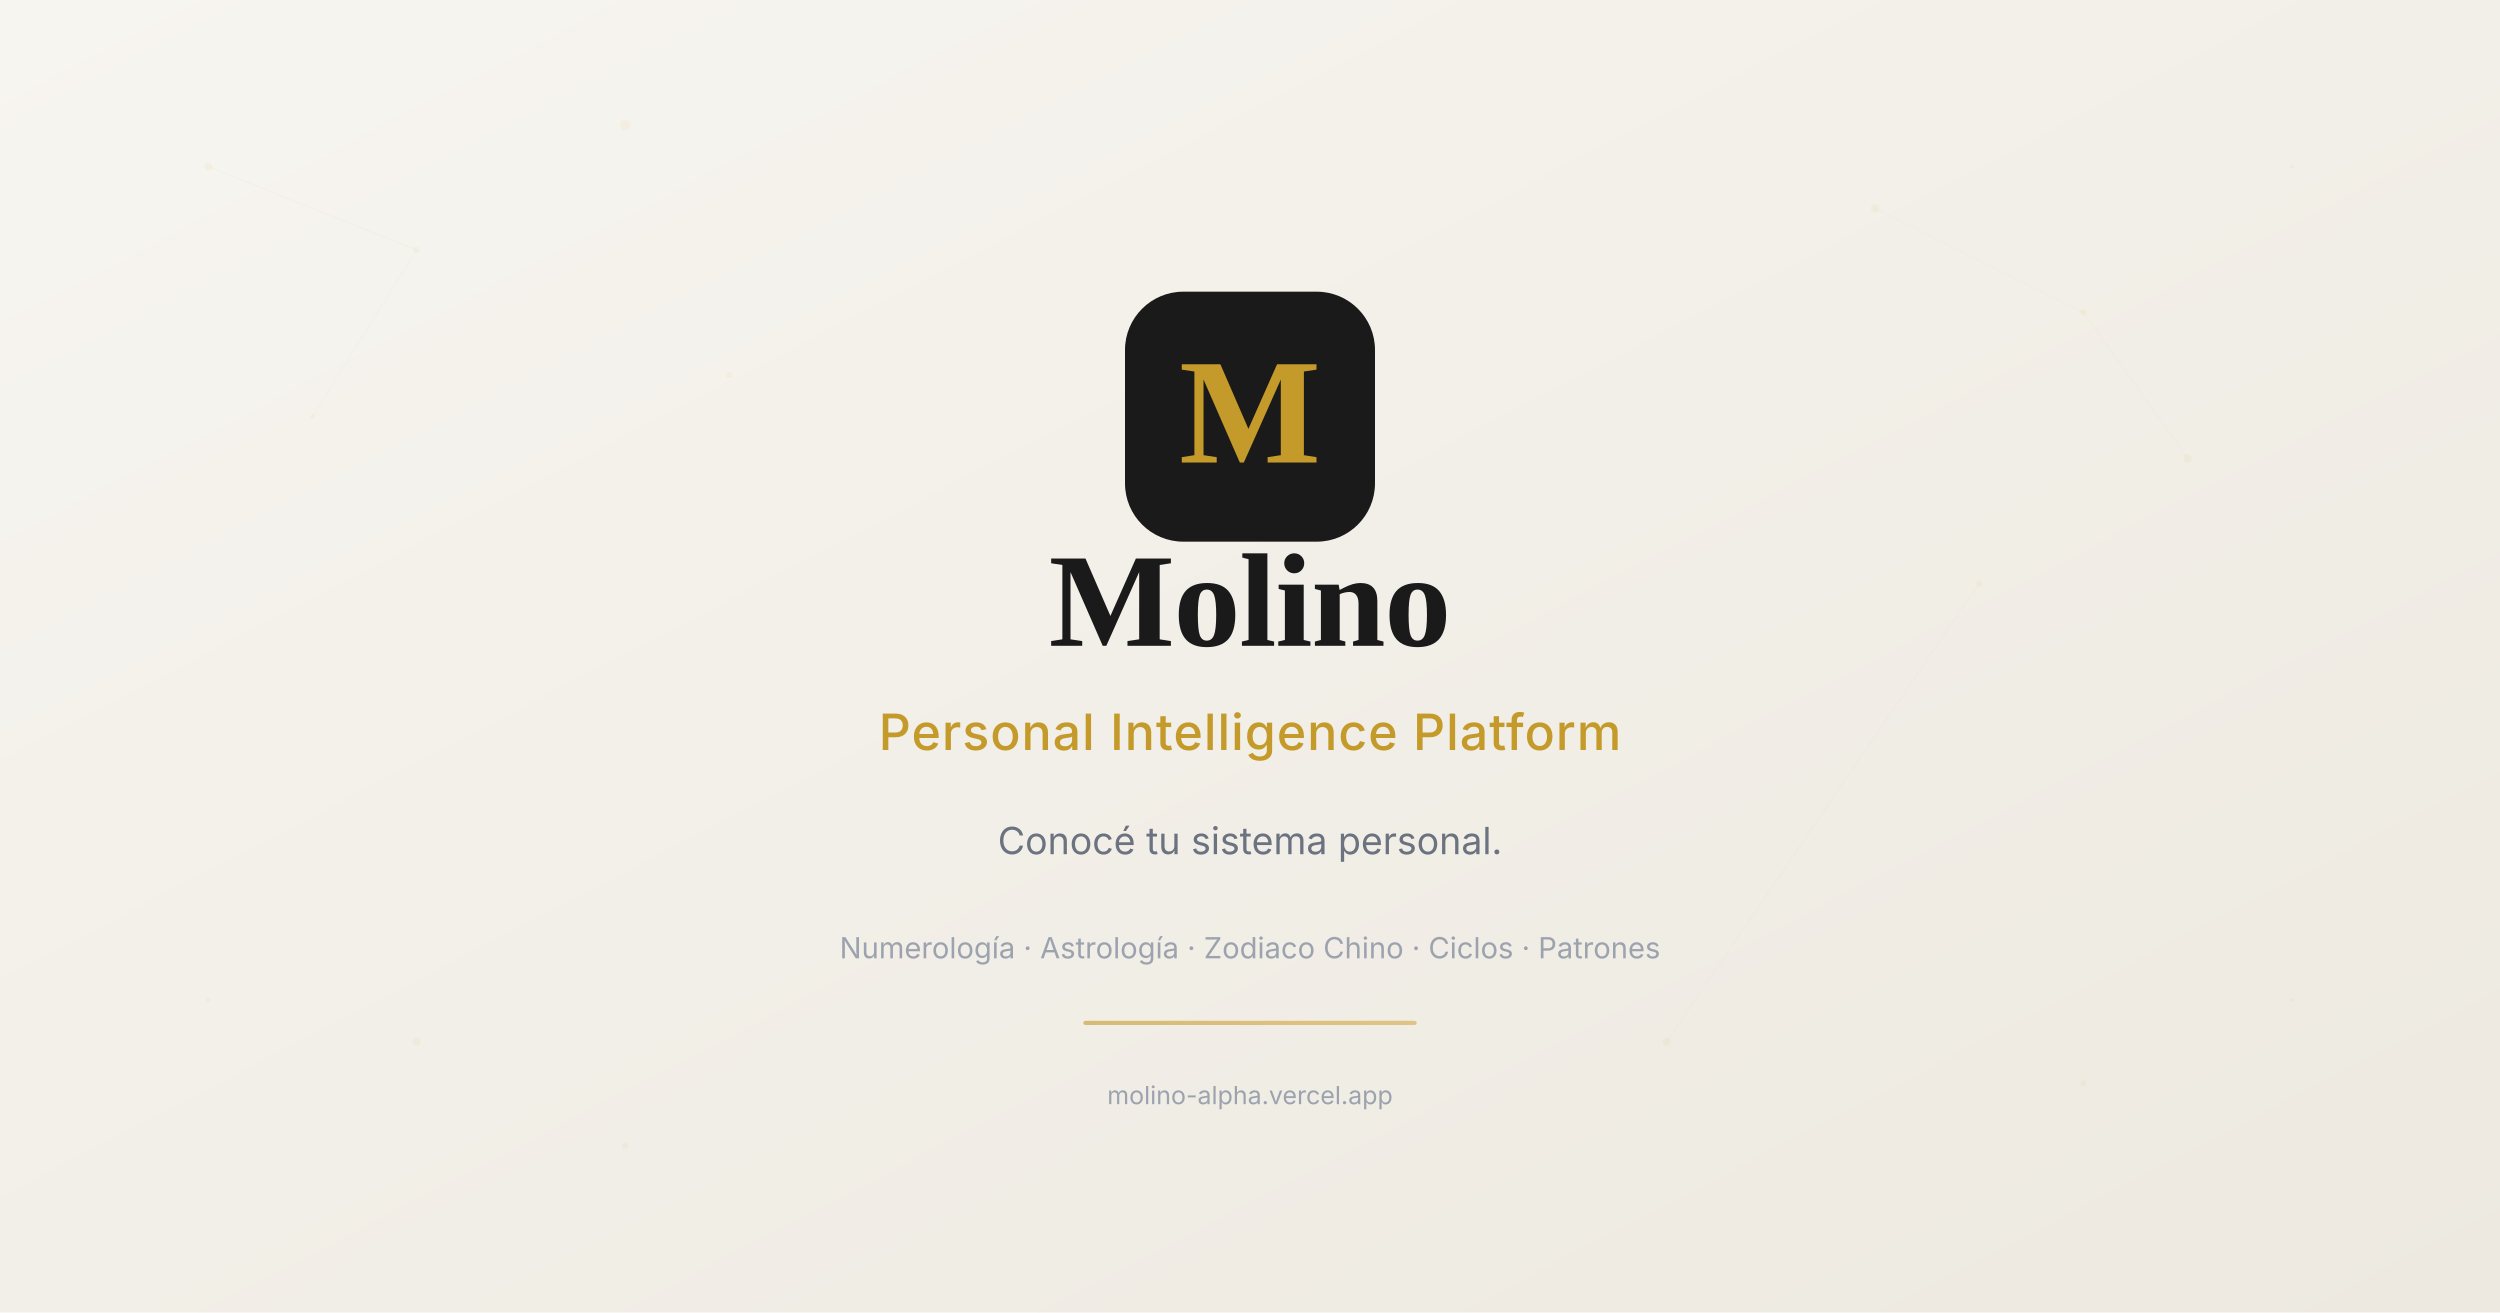
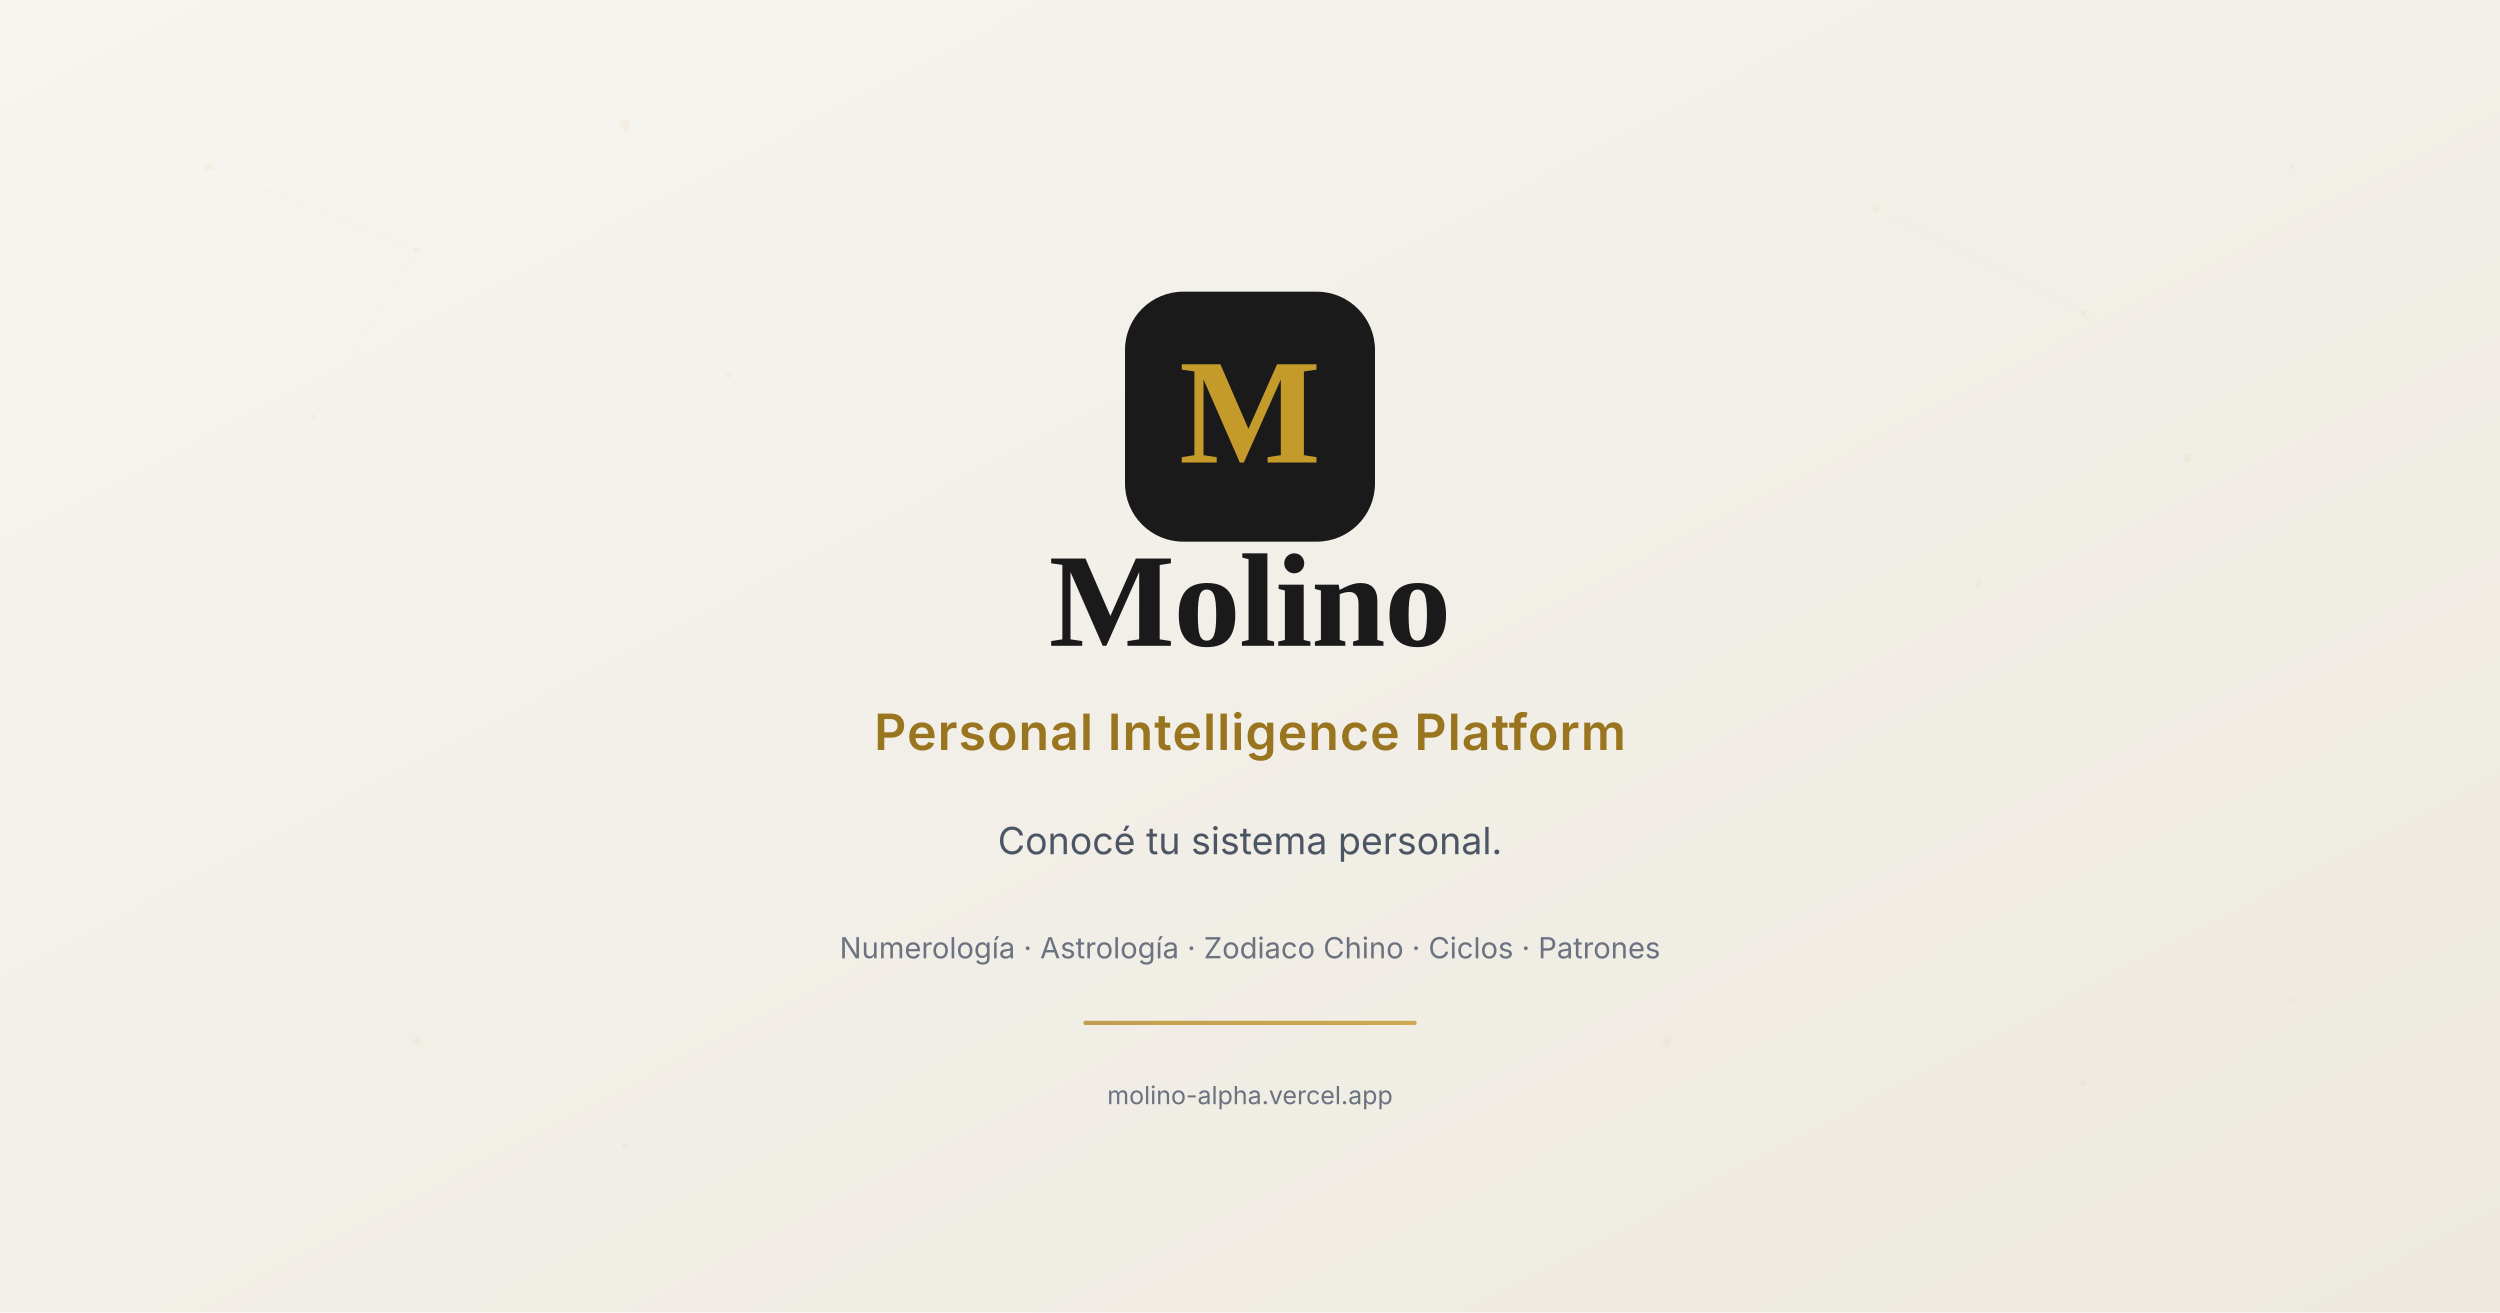
<svg xmlns="http://www.w3.org/2000/svg" viewBox="0 0 1200 630" width="1200" height="630">
  <defs>
    <linearGradient id="bg" x1="0%" y1="0%" x2="100%" y2="100%">
      <stop offset="0%" style="stop-color:#F7F5F0;stop-opacity:1" />
      <stop offset="100%" style="stop-color:#EDE9E0;stop-opacity:1" />
    </linearGradient>
    <linearGradient id="accent" x1="0%" y1="0%" x2="100%" y2="0%">
-       <stop offset="0%" style="stop-color:#C49A2A;stop-opacity:1" />
-       <stop offset="100%" style="stop-color:#D4A843;stop-opacity:1" />
+       <stop offset="0%" style="stop-color:#B8892A;stop-opacity:1" />
+       <stop offset="100%" style="stop-color:#C49A2A;stop-opacity:1" />
    </linearGradient>
  </defs>
  <rect width="1200" height="630" fill="url(#bg)" />
  <g opacity="0.06" fill="#C49A2A">
    <circle cx="100" cy="80" r="2" />
    <circle cx="200" cy="120" r="1.5" />
    <circle cx="150" cy="200" r="1" />
    <circle cx="300" cy="60" r="2.5" />
    <circle cx="350" cy="180" r="1.5" />
    <circle cx="900" cy="100" r="2" />
    <circle cx="1000" cy="150" r="1.5" />
    <circle cx="1100" cy="80" r="1" />
    <circle cx="1050" cy="220" r="2" />
    <circle cx="950" cy="280" r="1.5" />
    <circle cx="800" cy="500" r="2" />
    <circle cx="1000" cy="520" r="1.5" />
    <circle cx="1100" cy="480" r="1" />
    <circle cx="200" cy="500" r="2" />
    <circle cx="300" cy="550" r="1.5" />
    <circle cx="100" cy="480" r="1" />
  </g>
  <g opacity="0.04" stroke="#C49A2A" stroke-width="0.5" fill="none">
    <line x1="100" y1="80" x2="200" y2="120" />
    <line x1="200" y1="120" x2="150" y2="200" />
    <line x1="900" y1="100" x2="1000" y2="150" />
    <line x1="1000" y1="150" x2="1050" y2="220" />
    <line x1="800" y1="500" x2="950" y2="280" />
  </g>
  <g transform="translate(540, 140)">
    <rect x="0" y="0" width="120" height="120" rx="28" fill="#1A1A1A" />
    <text x="60" y="82" font-family="Georgia, 'Times New Roman', serif" font-size="72" font-weight="700" fill="#C49A2A" text-anchor="middle">M</text>
  </g>
  <text x="600" y="310" font-family="Georgia, 'Times New Roman', serif" font-size="64" font-weight="600" fill="#1A1A1A" text-anchor="middle" letter-spacing="-0.5">Molino</text>
-   <text x="600" y="360" font-family="'Inter', -apple-system, BlinkMacSystemFont, sans-serif" font-size="24" fill="#C49A2A" text-anchor="middle" letter-spacing="0.5" font-weight="500">Personal Intelligence Platform</text>
-   <text x="600" y="410" font-family="'Inter', -apple-system, BlinkMacSystemFont, sans-serif" font-size="18" fill="#6B7280" text-anchor="middle">Conocé tu sistema personal.</text>
-   <text x="600" y="460" font-family="'Inter', -apple-system, BlinkMacSystemFont, sans-serif" font-size="14" fill="#9CA3AF" text-anchor="middle">Numerología · Astrología · Zodiaco Chino · Ciclos · Patrones</text>
-   <rect x="520" y="490" width="160" height="2" rx="1" fill="url(#accent)" opacity="0.6" />
-   <text x="600" y="530" font-family="'Inter', -apple-system, BlinkMacSystemFont, sans-serif" font-size="12" fill="#9CA3AF" text-anchor="middle">molino-alpha.vercel.app</text>
+   <text x="600" y="360" font-family="'Inter', -apple-system, BlinkMacSystemFont, sans-serif" font-size="24" fill="#9A7520" text-anchor="middle" letter-spacing="0.5" font-weight="600">Personal Intelligence Platform</text>
+   <text x="600" y="410" font-family="'Inter', -apple-system, BlinkMacSystemFont, sans-serif" font-size="18" fill="#4B5563" text-anchor="middle">Conocé tu sistema personal.</text>
+   <text x="600" y="460" font-family="'Inter', -apple-system, BlinkMacSystemFont, sans-serif" font-size="14" fill="#6B7280" text-anchor="middle">Numerología · Astrología · Zodiaco Chino · Ciclos · Patrones</text>
+   <rect x="520" y="490" width="160" height="2" rx="1" fill="url(#accent)" opacity="0.8" />
+   <text x="600" y="530" font-family="'Inter', -apple-system, BlinkMacSystemFont, sans-serif" font-size="12" fill="#6B7280" text-anchor="middle">molino-alpha.vercel.app</text>
</svg>
